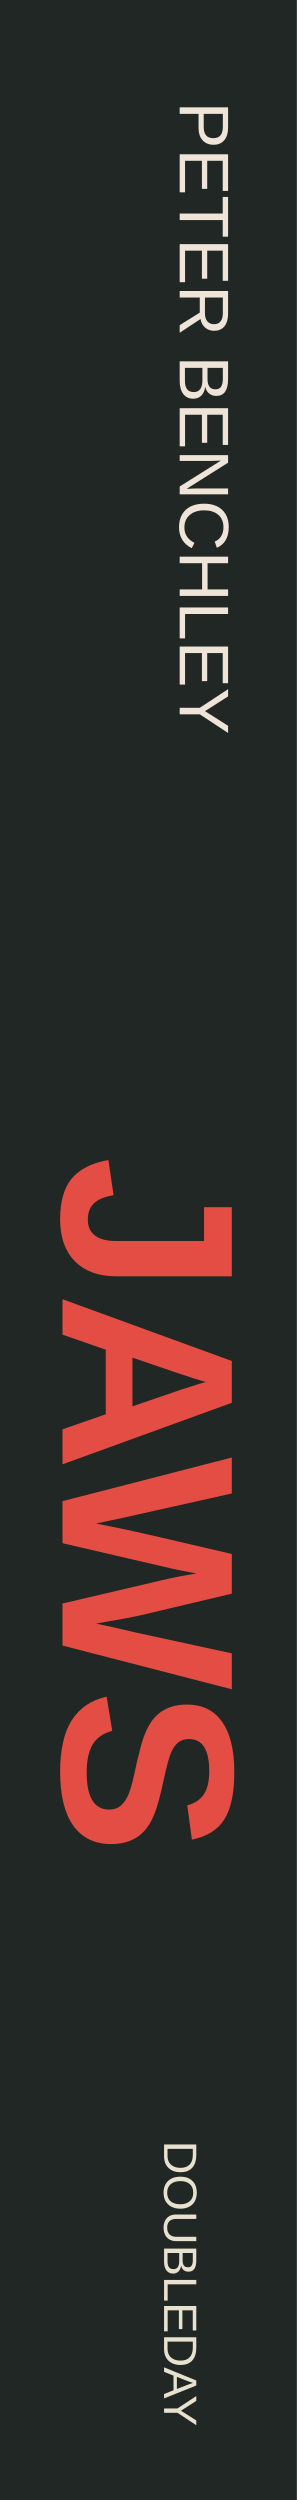
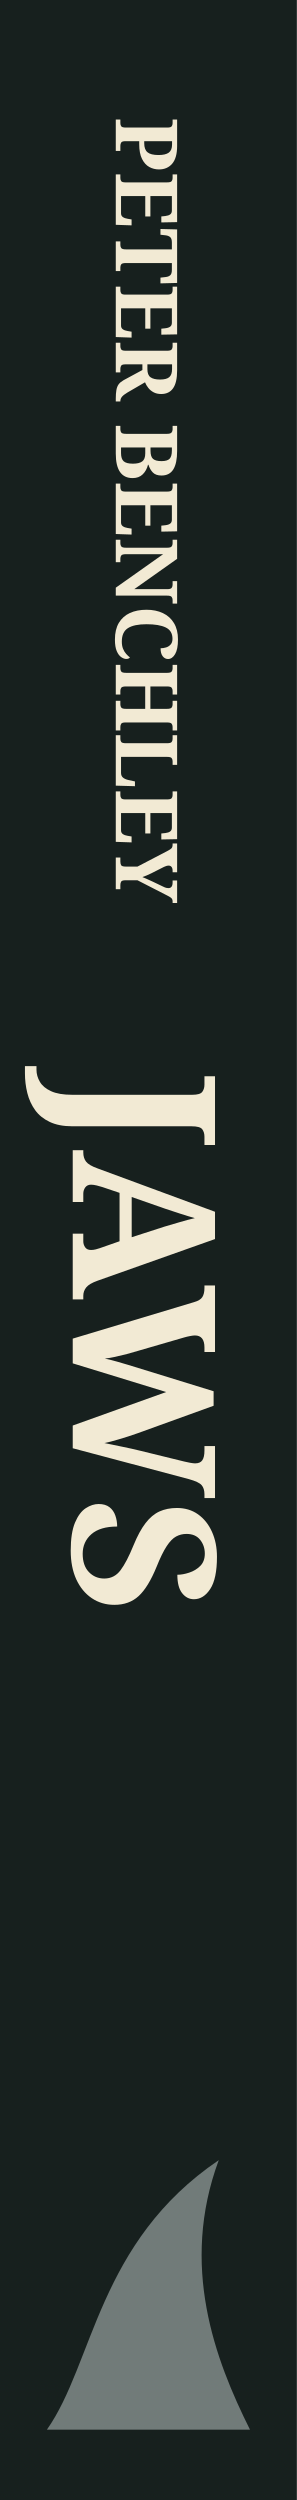
<svg xmlns="http://www.w3.org/2000/svg" width="76" height="640" viewBox="0 0 76 640">
-   <rect width="100%" height="100%" fill="#202724" />
-   <text x="0" y="0" transform="translate(46 26) rotate(90)" fill="#eee4d7" font-family="Arial, sans-serif" font-size="18" font-weight="400" textLength="235" lengthAdjust="spacingAndGlyphs">PETER BENCHLEY</text>
-   <text x="0" y="0" transform="translate(16 296) rotate(90)" fill="#e34d43" font-family="Arial, sans-serif" font-size="63" font-weight="900" textLength="210" lengthAdjust="spacingAndGlyphs">JAWS</text>
-   <text x="0" y="0" transform="translate(42 548) rotate(90)" fill="#e9e1d0" font-family="Arial, sans-serif" font-size="12" font-weight="400" textLength="73" lengthAdjust="spacingAndGlyphs">DOUBLEDAY</text>
+   <rect width="76" height="640" fill="#17201e" />
+   <path d="M12 622C24 605 25 574 56 553C46 580 55 604 64 622Z" fill="#a2acaa" opacity=".65" />
+   <text transform="translate(29.64 30) rotate(90)" fill="#f2ead4" font-family="Georgia, serif" font-size="22" font-weight="700" textLength="205" lengthAdjust="spacingAndGlyphs">PETER BENCHLEY</text>
+   <text transform="translate(18.62 274) rotate(90)" fill="#f2ead4" font-family="Georgia, serif" font-size="51" font-weight="700" textLength="278" lengthAdjust="spacingAndGlyphs">JAWS</text>
</svg>
